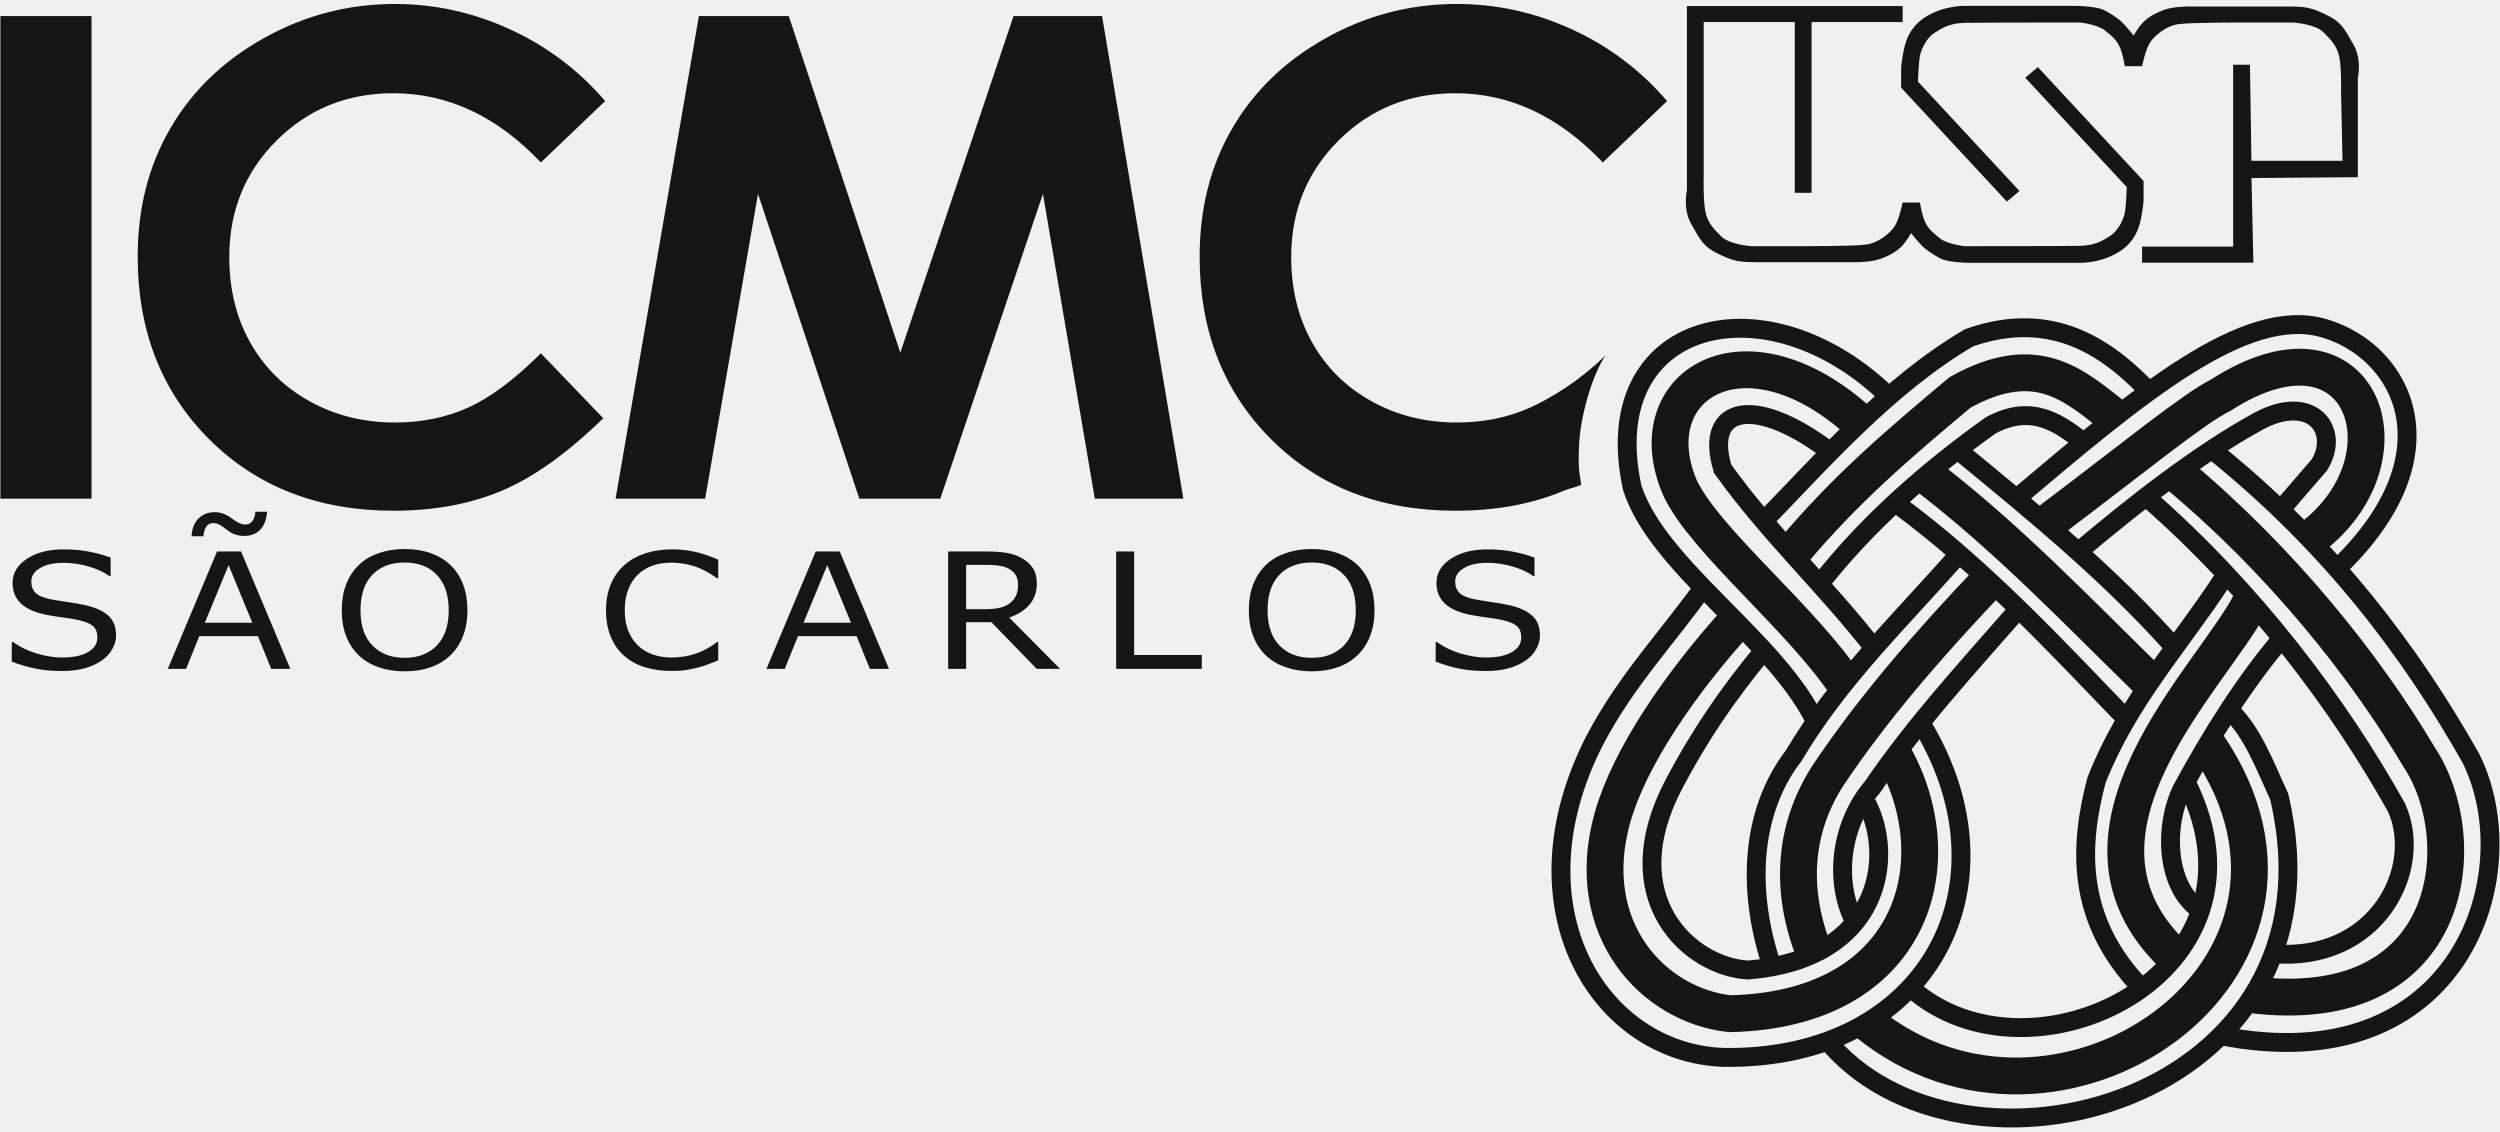
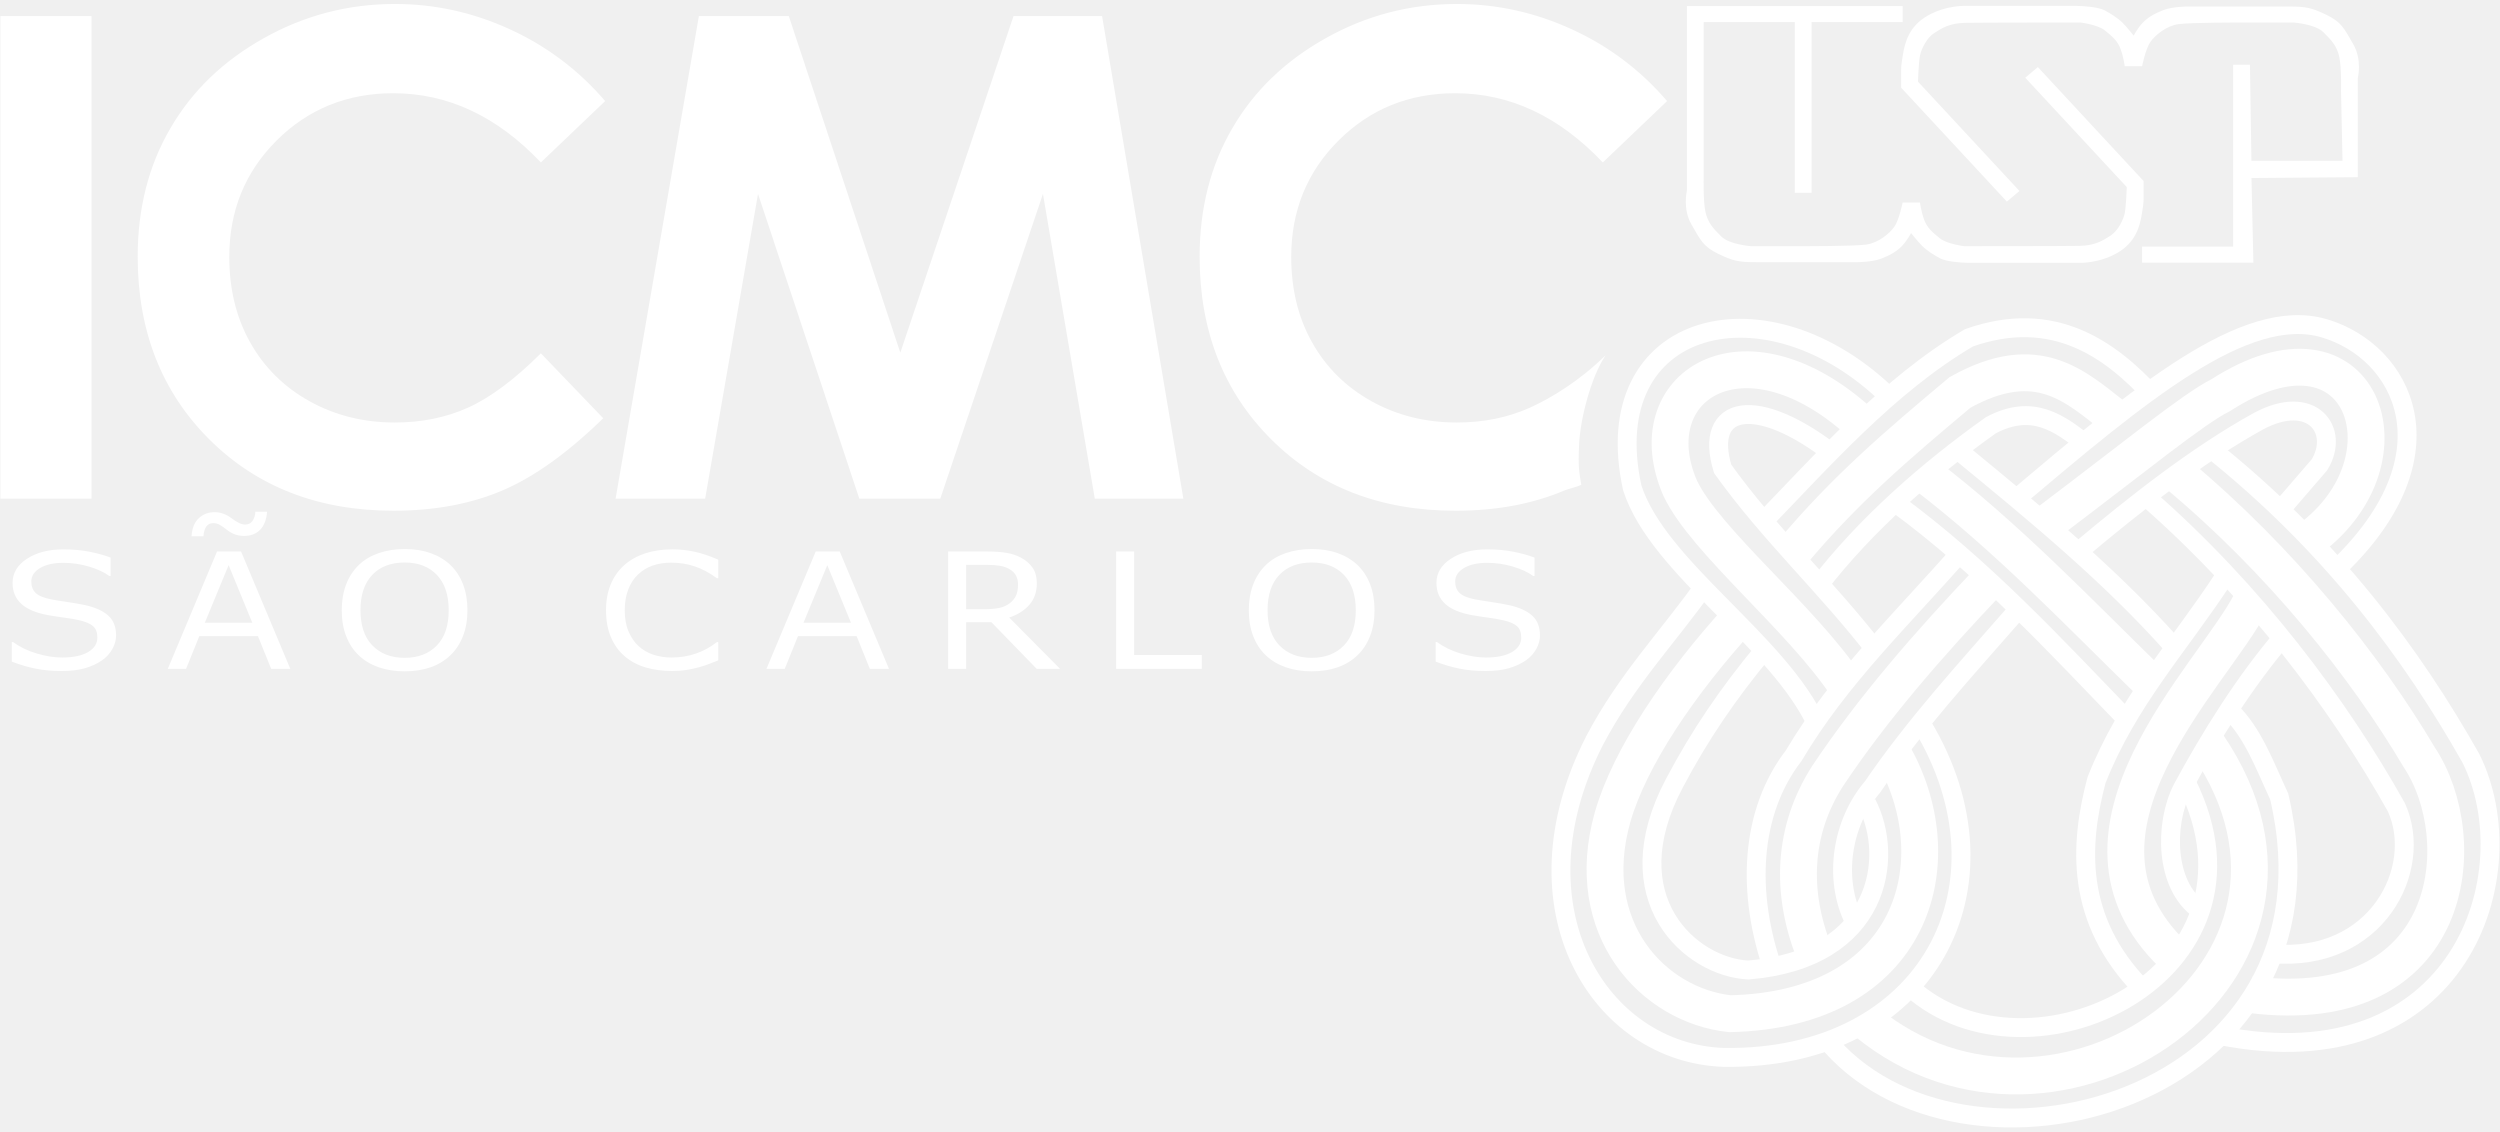
<svg xmlns="http://www.w3.org/2000/svg" width="285" height="129" id="svg2" version="1.1">
  <g id="layer1" transform="translate(0,-923.3622)">
    <g id="g4164" transform="translate(-230.6592,611.4685)">
-       <path style="fill:#151515;fill-opacity:1;fill-rule:evenodd;stroke:none" d="m 435.264,333.871 1.915,0 0,-19.462 10.383,0 0,-1.826 -24.596,0 0,21.054 c 0,0 -0.509,2.064 0.517,3.841 1.026,1.778 1.336,2.52 3.039,3.344 1.702,0.825 2.34,0.959 4.306,0.959 1.968,0 11.62,0 11.62,0 0,0 1.621,-0.005 2.661,-0.4 1.039,-0.395 1.774,-0.824 2.371,-1.442 0.596,-0.618 1.039,-1.475 1.039,-1.475 0,0 0.752,0.951 1.278,1.475 0.524,0.525 1.377,1.059 2.05,1.415 0.672,0.356 2.366,0.5 3.174,0.5 0.807,0 12.611,0 12.611,0 0,0 2.194,0.12 4.359,-1.104 2.165,-1.224 2.611,-3.114 2.825,-4.388 0.212,-1.274 0.212,-1.462 0.212,-1.864 0,-0.403 0,-1.97 0,-1.97 l -3.586,-3.862 -8.465,-9.123 -1.438,1.21 11.572,12.469 c 0,0 -0.077,2.237 -0.234,2.984 -0.158,0.746 -0.762,2.006 -1.629,2.558 -0.865,0.55 -1.714,1.123 -3.519,1.159 -1.805,0.035 -13.143,0.035 -13.143,0.035 0,0 -1.959,-0.229 -2.786,-0.899 -0.828,-0.671 -1.438,-1.175 -1.784,-2.106 -0.346,-0.931 -0.479,-1.97 -0.479,-1.97 l -1.981,0 c 0,0 -0.388,1.97 -0.94,2.759 -0.552,0.789 -1.827,1.833 -3.191,2.031 -1.364,0.199 -7.371,0.185 -7.371,0.185 l -5.759,0 c 0,0 -2.459,-0.171 -3.395,-1.094 -0.938,-0.924 -1.561,-1.591 -1.825,-2.842 -0.263,-1.252 -0.195,-3.868 -0.195,-3.868 l 0,-12.848 0,-4.896 10.383,0 0,19.462 z m -29.046,50.454 c 0,0.521 -0.141,1.038 -0.42,1.546 -0.28,0.509 -0.672,0.939 -1.175,1.295 -0.551,0.384 -1.195,0.681 -1.93,0.899 -0.736,0.215 -1.624,0.323 -2.66,0.323 -1.11,0 -2.111,-0.09 -2.999,-0.27 -0.887,-0.179 -1.79,-0.445 -2.709,-0.801 l 0,-2.228 0.145,0 c 0.781,0.565 1.68,0.998 2.701,1.304 1.022,0.304 1.984,0.458 2.882,0.458 1.27,0 2.26,-0.206 2.967,-0.62 0.706,-0.414 1.06,-0.964 1.06,-1.654 0,-0.593 -0.166,-1.03 -0.501,-1.312 -0.336,-0.282 -0.846,-0.5 -1.529,-0.656 -0.519,-0.12 -1.077,-0.219 -1.683,-0.295 -0.605,-0.08 -1.245,-0.179 -1.924,-0.297 -1.365,-0.253 -2.38,-0.681 -3.039,-1.289 -0.661,-0.611 -0.99,-1.403 -0.99,-2.377 0,-1.12 0.545,-2.04 1.637,-2.755 1.09,-0.715 2.476,-1.074 4.155,-1.074 1.083,0 2.076,0.089 2.981,0.269 0.906,0.179 1.709,0.403 2.405,0.666 l 0,2.101 -0.145,0 c -0.586,-0.432 -1.357,-0.787 -2.316,-1.074 -0.955,-0.285 -1.934,-0.426 -2.935,-0.426 -1.096,0 -1.98,0.196 -2.645,0.593 -0.669,0.395 -1.001,0.905 -1.001,1.528 0,0.559 0.166,0.994 0.499,1.314 0.329,0.316 0.912,0.561 1.75,0.726 0.443,0.086 1.069,0.188 1.885,0.307 0.814,0.12 1.504,0.242 2.072,0.367 1.146,0.264 2.009,0.664 2.589,1.198 0.58,0.53 0.87,1.276 0.87,2.236 z m -20.812,-8.026 c 0.629,0.599 1.11,1.331 1.446,2.203 0.336,0.869 0.502,1.854 0.502,2.955 0,1.105 -0.17,2.092 -0.514,2.964 -0.343,0.871 -0.82,1.599 -1.435,2.179 -0.636,0.608 -1.386,1.061 -2.254,1.367 -0.865,0.304 -1.856,0.458 -2.966,0.458 -1.086,0 -2.072,-0.156 -2.96,-0.466 -0.887,-0.312 -1.641,-0.764 -2.264,-1.359 -0.623,-0.593 -1.1,-1.32 -1.435,-2.185 -0.336,-0.863 -0.502,-1.846 -0.502,-2.958 0,-1.089 0.166,-2.067 0.499,-2.933 0.329,-0.866 0.812,-1.609 1.45,-2.225 0.608,-0.589 1.361,-1.038 2.263,-1.35 0.902,-0.31 1.885,-0.466 2.95,-0.466 1.104,0 2.098,0.156 2.978,0.472 0.88,0.312 1.626,0.761 2.243,1.344 z m -0.188,5.157 c 0,-1.736 -0.449,-3.078 -1.347,-4.022 -0.899,-0.941 -2.123,-1.414 -3.678,-1.414 -1.567,0 -2.797,0.472 -3.692,1.414 -0.895,0.945 -1.34,2.286 -1.34,4.022 0,1.758 0.456,3.103 1.367,4.031 0.91,0.932 2.132,1.399 3.665,1.399 1.534,0 2.754,-0.466 3.663,-1.399 0.91,-0.929 1.363,-2.274 1.363,-4.031 z m -17.556,6.689 -9.761,0 0,-13.384 2.051,0 0,11.8 7.71,0 0,1.584 z m -16.152,0 -2.663,0 -5.166,-5.32 -2.882,0 0,5.32 -2.051,0 0,-13.384 4.321,0 c 0.93,0 1.709,0.052 2.331,0.158 0.619,0.104 1.18,0.291 1.676,0.561 0.559,0.306 0.996,0.69 1.311,1.156 0.315,0.464 0.471,1.052 0.471,1.768 0,0.963 -0.28,1.77 -0.839,2.42 -0.559,0.651 -1.33,1.143 -2.31,1.47 l 5.8,5.851 z m -4.795,-9.616 c 0,-0.383 -0.077,-0.724 -0.234,-1.021 -0.155,-0.297 -0.414,-0.546 -0.771,-0.751 -0.296,-0.172 -0.65,-0.295 -1.056,-0.362 -0.407,-0.07 -0.889,-0.104 -1.44,-0.104 l -2.415,0 0,5.053 2.072,0 c 0.65,0 1.216,-0.049 1.701,-0.147 0.48,-0.101 0.89,-0.285 1.23,-0.555 0.311,-0.251 0.541,-0.54 0.69,-0.865 0.149,-0.329 0.223,-0.743 0.223,-1.246 z m -14.709,9.616 -2.183,0 -1.51,-3.731 -6.684,0 -1.51,3.731 -2.084,0 5.616,-13.384 2.737,0 5.616,13.384 z m -4.336,-5.259 -2.699,-6.566 -2.712,6.566 5.411,0 z m -15.13,4.289 c -0.379,0.141 -0.725,0.276 -1.029,0.403 -0.307,0.125 -0.711,0.258 -1.21,0.395 -0.42,0.114 -0.876,0.212 -1.371,0.292 -0.496,0.083 -1.036,0.122 -1.631,0.122 -1.121,0 -2.135,-0.135 -3.051,-0.409 -0.916,-0.273 -1.712,-0.699 -2.388,-1.282 -0.665,-0.568 -1.181,-1.291 -1.556,-2.169 -0.371,-0.877 -0.559,-1.899 -0.559,-3.062 0,-1.101 0.181,-2.086 0.537,-2.954 0.361,-0.871 0.877,-1.605 1.556,-2.203 0.654,-0.58 1.446,-1.025 2.376,-1.333 0.93,-0.304 1.96,-0.456 3.095,-0.456 0.828,0 1.655,0.085 2.479,0.26 0.828,0.175 1.744,0.479 2.751,0.917 l 0,2.111 -0.155,0 c -0.849,-0.618 -1.691,-1.067 -2.529,-1.347 -0.835,-0.282 -1.73,-0.422 -2.681,-0.422 -0.781,0 -1.485,0.11 -2.107,0.328 -0.626,0.217 -1.185,0.559 -1.673,1.019 -0.477,0.451 -0.849,1.019 -1.114,1.706 -0.265,0.684 -0.4,1.475 -0.4,2.374 0,0.943 0.145,1.752 0.439,2.428 0.294,0.677 0.671,1.23 1.135,1.654 0.485,0.445 1.05,0.772 1.694,0.985 0.647,0.211 1.33,0.319 2.047,0.319 0.988,0 1.914,-0.147 2.776,-0.443 0.863,-0.291 1.669,-0.733 2.422,-1.319 l 0.145,0 0,2.086 z m -30.541,-10.876 c 0.63,0.599 1.11,1.331 1.446,2.203 0.336,0.869 0.502,1.854 0.502,2.955 0,1.105 -0.17,2.092 -0.512,2.964 -0.344,0.871 -0.821,1.599 -1.436,2.179 -0.636,0.608 -1.386,1.061 -2.252,1.367 -0.866,0.304 -1.856,0.458 -2.967,0.458 -1.085,0 -2.072,-0.156 -2.96,-0.466 -0.887,-0.312 -1.641,-0.764 -2.264,-1.359 -0.623,-0.593 -1.099,-1.32 -1.435,-2.185 -0.336,-0.863 -0.502,-1.846 -0.502,-2.958 0,-1.089 0.166,-2.067 0.499,-2.933 0.329,-0.866 0.814,-1.609 1.45,-2.225 0.609,-0.589 1.361,-1.038 2.264,-1.35 0.901,-0.31 1.885,-0.466 2.949,-0.466 1.104,0 2.098,0.156 2.978,0.472 0.881,0.312 1.627,0.761 2.243,1.344 z m -0.188,5.157 c 0,-1.736 -0.449,-3.078 -1.347,-4.022 -0.897,-0.941 -2.121,-1.414 -3.678,-1.414 -1.566,0 -2.797,0.472 -3.692,1.414 -0.895,0.945 -1.34,2.286 -1.34,4.022 0,1.758 0.456,3.103 1.369,4.031 0.909,0.932 2.132,1.399 3.664,1.399 1.535,0 2.755,-0.466 3.664,-1.399 0.909,-0.929 1.361,-2.274 1.361,-4.031 z m -18.055,6.689 -2.181,0 -1.51,-3.731 -6.684,0 -1.511,3.731 -2.083,0 5.616,-13.384 2.737,0 5.615,13.384 z m -4.335,-5.259 -2.699,-6.566 -2.712,6.566 5.411,0 z m 1.686,-12.65 c -0.074,0.911 -0.343,1.599 -0.799,2.059 -0.456,0.464 -1.065,0.694 -1.833,0.694 -0.375,0 -0.718,-0.059 -1.036,-0.175 -0.318,-0.116 -0.619,-0.289 -0.901,-0.51 -0.325,-0.258 -0.601,-0.45 -0.824,-0.579 -0.226,-0.13 -0.471,-0.194 -0.743,-0.194 -0.357,0 -0.626,0.135 -0.806,0.405 -0.181,0.27 -0.284,0.632 -0.311,1.089 l -1.359,0 c 0.056,-0.905 0.329,-1.589 0.818,-2.049 0.491,-0.464 1.093,-0.694 1.804,-0.694 0.346,0 0.679,0.059 1,0.175 0.323,0.116 0.626,0.282 0.916,0.5 0.325,0.245 0.615,0.429 0.866,0.552 0.251,0.122 0.491,0.184 0.721,0.184 0.351,0 0.626,-0.138 0.825,-0.414 0.194,-0.276 0.304,-0.624 0.325,-1.044 l 1.336,0 z m -17.212,14.089 c 0,0.521 -0.141,1.038 -0.421,1.546 -0.279,0.509 -0.671,0.939 -1.174,1.295 -0.551,0.384 -1.195,0.681 -1.931,0.899 -0.735,0.215 -1.623,0.323 -2.659,0.323 -1.111,0 -2.111,-0.09 -2.999,-0.27 -0.889,-0.179 -1.79,-0.445 -2.71,-0.801 l 0,-2.228 0.145,0 c 0.782,0.565 1.68,0.998 2.703,1.304 1.021,0.304 1.984,0.458 2.882,0.458 1.269,0 2.26,-0.206 2.966,-0.62 0.708,-0.414 1.061,-0.964 1.061,-1.654 0,-0.593 -0.166,-1.03 -0.502,-1.312 -0.335,-0.282 -0.845,-0.5 -1.528,-0.656 -0.52,-0.12 -1.079,-0.219 -1.684,-0.295 -0.604,-0.08 -1.244,-0.179 -1.924,-0.297 -1.365,-0.253 -2.38,-0.681 -3.038,-1.289 -0.661,-0.611 -0.99,-1.403 -0.99,-2.377 0,-1.12 0.545,-2.04 1.637,-2.755 1.089,-0.715 2.475,-1.074 4.155,-1.074 1.083,0 2.076,0.089 2.981,0.269 0.905,0.179 1.709,0.403 2.405,0.666 l 0,2.101 -0.145,0 c -0.588,-0.432 -1.357,-0.787 -2.316,-1.074 -0.955,-0.285 -1.935,-0.426 -2.935,-0.426 -1.096,0 -1.981,0.196 -2.646,0.593 -0.667,0.395 -1,0.905 -1,1.528 0,0.559 0.166,0.994 0.499,1.314 0.329,0.316 0.912,0.561 1.75,0.726 0.443,0.086 1.069,0.188 1.885,0.307 0.814,0.12 1.502,0.242 2.072,0.367 1.146,0.264 2.009,0.664 2.589,1.198 0.58,0.53 0.87,1.276 0.87,2.236 z m 176.811,-60.909 -7.326,6.995 c -4.99,-5.259 -10.594,-7.888 -16.823,-7.888 -5.271,0 -9.701,1.799 -13.3,5.386 -3.6,3.586 -5.399,8.015 -5.399,13.274 0,3.664 0.791,6.919 2.386,9.751 1.595,2.848 3.855,5.081 6.765,6.701 2.922,1.621 6.165,2.425 9.726,2.425 3.038,0 5.82,-0.561 8.348,-1.698 2.45,-1.106 5.688,-3.086 8.61,-5.961 -1.666,2.48 -2.871,7.229 -3.01,10.05 -0.139,2.821 0.009,3.244 0.244,4.711 -0.477,0.24 -1.495,0.46 -1.964,0.659 -3.612,1.531 -7.735,2.297 -12.381,2.297 -8.539,0 -15.546,-2.706 -20.996,-8.131 -5.438,-5.424 -8.169,-12.367 -8.169,-20.843 0,-5.489 1.238,-10.365 3.726,-14.627 2.476,-4.264 6.025,-7.684 10.659,-10.275 4.62,-2.591 9.599,-3.894 14.934,-3.894 4.544,0 8.909,0.958 13.109,2.885 4.199,1.915 7.824,4.646 10.861,8.181 z m -190.002,-9.688 10.39,0 0,55.013 -10.39,0 0,-55.013 z m 68.942,9.688 -7.327,6.995 c -4.99,-5.259 -10.594,-7.888 -16.823,-7.888 -5.271,0 -9.7,1.799 -13.3,5.386 -3.6,3.586 -5.399,8.015 -5.399,13.274 0,3.664 0.791,6.919 2.386,9.751 1.596,2.848 3.855,5.081 6.765,6.701 2.922,1.621 6.165,2.425 9.726,2.425 3.038,0 5.82,-0.561 8.348,-1.698 2.515,-1.135 5.284,-3.19 8.296,-6.19 l 7.11,7.402 c -4.071,3.97 -7.914,6.714 -11.526,8.246 -3.612,1.531 -7.735,2.297 -12.381,2.297 -8.539,0 -15.546,-2.706 -20.996,-8.131 -5.438,-5.424 -8.169,-12.367 -8.169,-20.843 0,-5.489 1.239,-10.365 3.728,-14.627 2.476,-4.264 6.024,-7.684 10.658,-10.275 4.62,-2.591 9.599,-3.894 14.934,-3.894 4.544,0 8.909,0.958 13.109,2.885 4.199,1.915 7.824,4.646 10.863,8.181 z m 187.507,-4.141 -1.915,0 0,20.734 -10.383,0 0,1.826 12.689,0 -0.216,-9.646 12.124,-0.095 0,-11.312 c 0,0 0.509,-2.064 -0.517,-3.841 -1.026,-1.778 -1.336,-2.52 -3.039,-3.344 -1.702,-0.825 -2.34,-0.959 -4.306,-0.959 -1.968,0 -11.62,0 -11.62,0 0,0 -1.621,0.005 -2.661,0.4 -1.039,0.395 -1.774,0.824 -2.371,1.442 -0.596,0.619 -1.039,1.475 -1.039,1.475 0,0 -0.752,-0.95 -1.276,-1.475 -0.525,-0.525 -1.379,-1.059 -2.051,-1.415 -0.672,-0.355 -2.366,-0.499 -3.174,-0.499 -0.807,0 -12.611,0 -12.611,0 0,0 -2.194,-0.12 -4.359,1.103 -2.165,1.224 -2.611,3.114 -2.824,4.388 -0.214,1.274 -0.214,1.462 -0.214,1.864 0,0.403 0,1.97 0,1.97 l 3.586,3.864 8.466,9.121 1.436,-1.21 -11.572,-12.469 c 0,0 0.077,-2.237 0.235,-2.984 0.156,-0.746 0.761,-2.006 1.627,-2.556 0.865,-0.551 1.714,-1.124 3.519,-1.16 1.805,-0.035 13.143,-0.035 13.143,-0.035 0,0 1.959,0.229 2.786,0.899 0.828,0.671 1.438,1.175 1.784,2.106 0.346,0.932 0.479,1.971 0.479,1.971 l 1.981,0 c 0,0 0.388,-1.971 0.94,-2.76 0.552,-0.789 1.827,-1.833 3.191,-2.031 1.364,-0.199 7.371,-0.185 7.371,-0.185 l 5.759,0 c 0,0 2.459,0.171 3.395,1.095 0.938,0.922 1.561,1.59 1.825,2.842 0.263,1.251 0.195,3.866 0.195,3.866 l 0.169,7.957 -10.383,0 -0.169,-10.947 z m -176.821,-5.546 10.25,0 12.713,38.369 12.905,-38.369 10.096,0 9.266,55.013 -10.096,0 -5.91,-34.744 -11.704,34.744 -9.229,0 -11.551,-34.744 -6.025,34.744 -10.211,0 9.496,-55.013 z" id="path2995" />
-       <g transform="matrix(1.25,0,0,1.25,103.9033,-478.2324)" id="g2997" style="fill-rule:evenodd;stroke:#151515;stroke-opacity:1">
-         <path style="fill:none;stroke:#151515;stroke-width:1.723;stroke-opacity:1" d="m 285.248,677.604 c 11.218,-9.465 20.923,-17.683 28.116,-15.566 7.192,2.117 12.041,11.456 1.309,21.792" id="path2999" />
-         <path style="fill:none;stroke:#151515;stroke-width:1.723;stroke-opacity:1" d="m 291.034,682.336 c 5.041,-4.234 10.709,-8.717 16.357,-11.831 4.893,-2.615 7.459,0.872 5.547,3.985 l -3.545,4.11" id="path3001" />
-         <path style="fill:none;stroke:#151515;stroke-width:1.723;stroke-opacity:1" d="m 302.997,672.996 c 11.082,8.842 18.412,18.804 23.757,28.268 5.206,10.461 -0.919,29.638 -22.899,25.279" id="path3003" />
-         <path style="fill:none;stroke:#151515;stroke-width:1.723;stroke-opacity:1" d="m 297.205,677.479 c 9.84,8.593 17.538,18.928 22.761,28.268 2.535,5.604 -1.821,14.196 -11.397,13.325" id="path3005" />
-         <path style="fill:none;stroke:#151515;stroke-width:1.723;stroke-opacity:1" d="m 304.774,696.906 c 2.089,1.992 3.167,4.981 4.496,7.845 6.576,28.019 -29.17,37.234 -41.407,22.042" id="path3007" />
-         <path style="fill:none;stroke:#151515;stroke-width:1.723;stroke-opacity:1" d="m 304.198,684.826 c -4.073,6.227 -8.751,11.208 -11.593,18.431 -1.58,5.977 -1.924,12.701 4.089,18.928" id="path3009" />
-         <path style="fill:none;stroke:#151515;stroke-width:1.723;stroke-opacity:1" d="m 309.728,690.057 c -3.545,4.109 -6.731,9.215 -9.289,13.947 -1.665,3.238 -1.62,8.841 1.586,11.083" id="path3011" />
-         <path style="fill:none;stroke:#151515;stroke-width:1.724;stroke-opacity:1" d="m 300.82,703.506 c 8.718,17.434 -14.351,28.392 -25.171,18.679" id="path3013" />
-         <path style="fill:none;stroke:#151515;stroke-width:1.723;stroke-opacity:1" d="m 276.736,698.275 c 8.759,14.57 0.562,30.51 -18.113,30.261 -11.327,-0.374 -19.608,-13.574 -11.794,-28.891 2.944,-5.604 6.735,-9.464 10.166,-14.321" id="path3015" />
-         <path style="fill:none;stroke:#151515;stroke-width:1.723;stroke-opacity:1" d="m 285.352,687.815 c -4.683,5.355 -9.364,10.46 -13.179,16.064 -2.786,3.238 -3.605,8.344 -1.668,12.204" id="path3017" />
-         <path style="fill:none;stroke:#151515;stroke-width:1.721;stroke-opacity:1" d="m 274.284,677.977 c 8.012,5.853 14.756,13.2 21.138,19.8" id="path3019" />
-         <path style="fill:none;stroke:#151515;stroke-width:1.723;stroke-opacity:1" d="m 280.324,682.336 c -5.443,6.226 -11.123,11.581 -15.333,18.679 -3.933,5.106 -4.411,12.453 -1.776,19.8" id="path3021" />
-         <path style="fill:none;stroke:#151515;stroke-width:1.723;stroke-opacity:1" d="m 271.654,705.374 c 2.546,4.856 1.292,14.196 -10.801,15.192 -5.227,-0.249 -12.361,-6.475 -6.731,-17.06 2.303,-4.359 4.847,-8.095 8.141,-12.08" id="path3023" />
-         <path style="fill:none;stroke:#151515;stroke-width:1.723;stroke-opacity:1" d="m 267.147,698.275 c -3.502,-7.72 -14.491,-14.32 -16.877,-21.668 -3.392,-15.441 12.353,-19.302 23.528,-8.219" id="path3025" />
-         <path style="fill:none;stroke:#151515;stroke-width:1.723;stroke-opacity:1" d="m 272.474,691.426 c -4.524,-5.853 -9.687,-10.585 -13.961,-16.562 -1.784,-5.853 3.086,-6.849 10.229,-1.245" id="path3027" />
-         <path style="fill:none;stroke:#151515;stroke-width:1.723;stroke-opacity:1" d="m 267.203,685.573 c 4.313,-5.603 9.988,-10.584 15.775,-14.694 3.764,-1.992 6.23,-0.249 8.815,1.868" id="path3029" />
-         <path style="fill:none;stroke:#151515;stroke-width:1.723;stroke-opacity:1" d="m 261.801,680.094 c 5.814,-5.977 11.764,-12.826 19.173,-17.185 7.76,-2.739 12.935,1.121 16.737,5.23" id="path3031" />
-         <path style="fill:none;stroke:#151515;stroke-width:3.361;stroke-opacity:1" d="m 288.207,679.721 c 7.93,-5.978 13.222,-10.336 15.73,-11.582 12.945,-8.343 17.849,5.853 8.158,13.076" id="path3033" />
-         <path style="fill:none;stroke:#151515;stroke-width:1.721;stroke-opacity:1" d="m 280.08,673.245 c 7.139,5.853 13.786,11.332 19.547,17.808" id="path3035" />
-         <path style="fill:none;stroke:#151515;stroke-width:3.361;stroke-opacity:1" d="m 299.852,675.238 c 9.6,7.969 17.307,17.683 22.171,25.902 5,7.471 3.395,24.034 -15.375,21.668" id="path3037" />
-         <path style="fill:none;stroke:#151515;stroke-width:3.361;stroke-opacity:1" d="m 306.657,687.068 c -3.458,6.724 -18.727,20.921 -7.056,32.128" id="path3039" />
-         <path style="fill:none;stroke:#151515;stroke-width:3.361;stroke-opacity:1" d="m 302.737,700.019 c 14.029,20.547 -13.885,39.476 -31.117,25.279" id="path3041" />
-         <path style="fill:none;stroke:#151515;stroke-width:3.361;stroke-opacity:1" d="m 276.937,675.362 c 7.514,5.728 13.894,12.453 20.404,18.804" id="path3043" />
-         <path style="fill:none;stroke:#151515;stroke-width:3.361;stroke-opacity:1" d="m 282.902,684.951 c -5.688,5.977 -10.753,11.83 -14.824,17.932 -3.184,4.981 -3.388,10.585 -1.225,16.064" id="path3045" />
-         <path style="fill:none;stroke:#151515;stroke-width:3.361;stroke-opacity:1" d="m 274.204,701.14 c 5.342,9.713 1.666,23.037 -15.027,23.411 -6.963,-0.747 -13.588,-7.721 -10.703,-17.932 1.572,-5.479 6.15,-12.204 11.59,-18.181" id="path3047" />
-         <path style="fill:none;stroke:#151515;stroke-width:3.361;stroke-opacity:1" d="m 269.813,694.664 c -4.145,-6.226 -12.888,-13.2 -15.185,-18.057 -3.978,-9.215 5.701,-15.566 16.276,-6.102" id="path3049" />
-         <path style="fill:none;stroke:#151515;stroke-width:3.361;stroke-opacity:1" d="m 264.881,682.46 c 4.813,-5.728 9.478,-9.713 15.275,-14.57 7.155,-3.985 10.592,-0.498 14.41,2.491" id="path3051" />
-         <path style="fill:none;stroke:#151515;stroke-width:0.85;stroke-opacity:1" d="m 272.474,691.426 c -4.524,-5.853 -9.687,-10.584 -13.961,-16.562 -1.785,-5.853 3.086,-6.849 10.229,-1.245 -7.143,-5.604 -12.014,-4.608 -10.229,1.245 4.274,5.978 9.437,10.709 13.961,16.562 z" id="path3053" />
-         <path style="fill:none;stroke:#151515;stroke-width:0.85;stroke-opacity:1" d="m 282.902,684.951 c -5.688,5.977 -10.753,11.83 -14.824,17.932 -3.184,4.981 -3.389,10.585 -1.225,16.064 -2.164,-5.479 -1.959,-11.083 1.225,-16.064 4.071,-6.102 9.136,-11.955 14.824,-17.932 z" id="path3055" />
+       <path style="fill:#ffffff;fill-opacity:1;fill-rule:evenodd;stroke:none" d="m 435.264,333.871 1.915,0 0,-19.462 10.383,0 0,-1.826 -24.596,0 0,21.054 c 0,0 -0.509,2.064 0.517,3.841 1.026,1.778 1.336,2.52 3.039,3.344 1.702,0.825 2.34,0.959 4.306,0.959 1.968,0 11.62,0 11.62,0 0,0 1.621,-0.005 2.661,-0.4 1.039,-0.395 1.774,-0.824 2.371,-1.442 0.596,-0.618 1.039,-1.475 1.039,-1.475 0,0 0.752,0.951 1.278,1.475 0.524,0.525 1.377,1.059 2.05,1.415 0.672,0.356 2.366,0.5 3.174,0.5 0.807,0 12.611,0 12.611,0 0,0 2.194,0.12 4.359,-1.104 2.165,-1.224 2.611,-3.114 2.825,-4.388 0.212,-1.274 0.212,-1.462 0.212,-1.864 0,-0.403 0,-1.97 0,-1.97 l -3.586,-3.862 -8.465,-9.123 -1.438,1.21 11.572,12.469 c 0,0 -0.077,2.237 -0.234,2.984 -0.158,0.746 -0.762,2.006 -1.629,2.558 -0.865,0.55 -1.714,1.123 -3.519,1.159 -1.805,0.035 -13.143,0.035 -13.143,0.035 0,0 -1.959,-0.229 -2.786,-0.899 -0.828,-0.671 -1.438,-1.175 -1.784,-2.106 -0.346,-0.931 -0.479,-1.97 -0.479,-1.97 l -1.981,0 c 0,0 -0.388,1.97 -0.94,2.759 -0.552,0.789 -1.827,1.833 -3.191,2.031 -1.364,0.199 -7.371,0.185 -7.371,0.185 l -5.759,0 c 0,0 -2.459,-0.171 -3.395,-1.094 -0.938,-0.924 -1.561,-1.591 -1.825,-2.842 -0.263,-1.252 -0.195,-3.868 -0.195,-3.868 l 0,-12.848 0,-4.896 10.383,0 0,19.462 z m -29.046,50.454 c 0,0.521 -0.141,1.038 -0.42,1.546 -0.28,0.509 -0.672,0.939 -1.175,1.295 -0.551,0.384 -1.195,0.681 -1.93,0.899 -0.736,0.215 -1.624,0.323 -2.66,0.323 -1.11,0 -2.111,-0.09 -2.999,-0.27 -0.887,-0.179 -1.79,-0.445 -2.709,-0.801 l 0,-2.228 0.145,0 c 0.781,0.565 1.68,0.998 2.701,1.304 1.022,0.304 1.984,0.458 2.882,0.458 1.27,0 2.26,-0.206 2.967,-0.62 0.706,-0.414 1.06,-0.964 1.06,-1.654 0,-0.593 -0.166,-1.03 -0.501,-1.312 -0.336,-0.282 -0.846,-0.5 -1.529,-0.656 -0.519,-0.12 -1.077,-0.219 -1.683,-0.295 -0.605,-0.08 -1.245,-0.179 -1.924,-0.297 -1.365,-0.253 -2.38,-0.681 -3.039,-1.289 -0.661,-0.611 -0.99,-1.403 -0.99,-2.377 0,-1.12 0.545,-2.04 1.637,-2.755 1.09,-0.715 2.476,-1.074 4.155,-1.074 1.083,0 2.076,0.089 2.981,0.269 0.906,0.179 1.709,0.403 2.405,0.666 l 0,2.101 -0.145,0 c -0.586,-0.432 -1.357,-0.787 -2.316,-1.074 -0.955,-0.285 -1.934,-0.426 -2.935,-0.426 -1.096,0 -1.98,0.196 -2.645,0.593 -0.669,0.395 -1.001,0.905 -1.001,1.528 0,0.559 0.166,0.994 0.499,1.314 0.329,0.316 0.912,0.561 1.75,0.726 0.443,0.086 1.069,0.188 1.885,0.307 0.814,0.12 1.504,0.242 2.072,0.367 1.146,0.264 2.009,0.664 2.589,1.198 0.58,0.53 0.87,1.276 0.87,2.236 z m -20.812,-8.026 c 0.629,0.599 1.11,1.331 1.446,2.203 0.336,0.869 0.502,1.854 0.502,2.955 0,1.105 -0.17,2.092 -0.514,2.964 -0.343,0.871 -0.82,1.599 -1.435,2.179 -0.636,0.608 -1.386,1.061 -2.254,1.367 -0.865,0.304 -1.856,0.458 -2.966,0.458 -1.086,0 -2.072,-0.156 -2.96,-0.466 -0.887,-0.312 -1.641,-0.764 -2.264,-1.359 -0.623,-0.593 -1.1,-1.32 -1.435,-2.185 -0.336,-0.863 -0.502,-1.846 -0.502,-2.958 0,-1.089 0.166,-2.067 0.499,-2.933 0.329,-0.866 0.812,-1.609 1.45,-2.225 0.608,-0.589 1.361,-1.038 2.263,-1.35 0.902,-0.31 1.885,-0.466 2.95,-0.466 1.104,0 2.098,0.156 2.978,0.472 0.88,0.312 1.626,0.761 2.243,1.344 z m -0.188,5.157 c 0,-1.736 -0.449,-3.078 -1.347,-4.022 -0.899,-0.941 -2.123,-1.414 -3.678,-1.414 -1.567,0 -2.797,0.472 -3.692,1.414 -0.895,0.945 -1.34,2.286 -1.34,4.022 0,1.758 0.456,3.103 1.367,4.031 0.91,0.932 2.132,1.399 3.665,1.399 1.534,0 2.754,-0.466 3.663,-1.399 0.91,-0.929 1.363,-2.274 1.363,-4.031 z m -17.556,6.689 -9.761,0 0,-13.384 2.051,0 0,11.8 7.71,0 0,1.584 z m -16.152,0 -2.663,0 -5.166,-5.32 -2.882,0 0,5.32 -2.051,0 0,-13.384 4.321,0 c 0.93,0 1.709,0.052 2.331,0.158 0.619,0.104 1.18,0.291 1.676,0.561 0.559,0.306 0.996,0.69 1.311,1.156 0.315,0.464 0.471,1.052 0.471,1.768 0,0.963 -0.28,1.77 -0.839,2.42 -0.559,0.651 -1.33,1.143 -2.31,1.47 l 5.8,5.851 z m -4.795,-9.616 c 0,-0.383 -0.077,-0.724 -0.234,-1.021 -0.155,-0.297 -0.414,-0.546 -0.771,-0.751 -0.296,-0.172 -0.65,-0.295 -1.056,-0.362 -0.407,-0.07 -0.889,-0.104 -1.44,-0.104 l -2.415,0 0,5.053 2.072,0 c 0.65,0 1.216,-0.049 1.701,-0.147 0.48,-0.101 0.89,-0.285 1.23,-0.555 0.311,-0.251 0.541,-0.54 0.69,-0.865 0.149,-0.329 0.223,-0.743 0.223,-1.246 z m -14.709,9.616 -2.183,0 -1.51,-3.731 -6.684,0 -1.51,3.731 -2.084,0 5.616,-13.384 2.737,0 5.616,13.384 z m -4.336,-5.259 -2.699,-6.566 -2.712,6.566 5.411,0 z m -15.13,4.289 c -0.379,0.141 -0.725,0.276 -1.029,0.403 -0.307,0.125 -0.711,0.258 -1.21,0.395 -0.42,0.114 -0.876,0.212 -1.371,0.292 -0.496,0.083 -1.036,0.122 -1.631,0.122 -1.121,0 -2.135,-0.135 -3.051,-0.409 -0.916,-0.273 -1.712,-0.699 -2.388,-1.282 -0.665,-0.568 -1.181,-1.291 -1.556,-2.169 -0.371,-0.877 -0.559,-1.899 -0.559,-3.062 0,-1.101 0.181,-2.086 0.537,-2.954 0.361,-0.871 0.877,-1.605 1.556,-2.203 0.654,-0.58 1.446,-1.025 2.376,-1.333 0.93,-0.304 1.96,-0.456 3.095,-0.456 0.828,0 1.655,0.085 2.479,0.26 0.828,0.175 1.744,0.479 2.751,0.917 l 0,2.111 -0.155,0 c -0.849,-0.618 -1.691,-1.067 -2.529,-1.347 -0.835,-0.282 -1.73,-0.422 -2.681,-0.422 -0.781,0 -1.485,0.11 -2.107,0.328 -0.626,0.217 -1.185,0.559 -1.673,1.019 -0.477,0.451 -0.849,1.019 -1.114,1.706 -0.265,0.684 -0.4,1.475 -0.4,2.374 0,0.943 0.145,1.752 0.439,2.428 0.294,0.677 0.671,1.23 1.135,1.654 0.485,0.445 1.05,0.772 1.694,0.985 0.647,0.211 1.33,0.319 2.047,0.319 0.988,0 1.914,-0.147 2.776,-0.443 0.863,-0.291 1.669,-0.733 2.422,-1.319 l 0.145,0 0,2.086 z m -30.541,-10.876 c 0.63,0.599 1.11,1.331 1.446,2.203 0.336,0.869 0.502,1.854 0.502,2.955 0,1.105 -0.17,2.092 -0.512,2.964 -0.344,0.871 -0.821,1.599 -1.436,2.179 -0.636,0.608 -1.386,1.061 -2.252,1.367 -0.866,0.304 -1.856,0.458 -2.967,0.458 -1.085,0 -2.072,-0.156 -2.96,-0.466 -0.887,-0.312 -1.641,-0.764 -2.264,-1.359 -0.623,-0.593 -1.099,-1.32 -1.435,-2.185 -0.336,-0.863 -0.502,-1.846 -0.502,-2.958 0,-1.089 0.166,-2.067 0.499,-2.933 0.329,-0.866 0.814,-1.609 1.45,-2.225 0.609,-0.589 1.361,-1.038 2.264,-1.35 0.901,-0.31 1.885,-0.466 2.949,-0.466 1.104,0 2.098,0.156 2.978,0.472 0.881,0.312 1.627,0.761 2.243,1.344 z m -0.188,5.157 c 0,-1.736 -0.449,-3.078 -1.347,-4.022 -0.897,-0.941 -2.121,-1.414 -3.678,-1.414 -1.566,0 -2.797,0.472 -3.692,1.414 -0.895,0.945 -1.34,2.286 -1.34,4.022 0,1.758 0.456,3.103 1.369,4.031 0.909,0.932 2.132,1.399 3.664,1.399 1.535,0 2.755,-0.466 3.664,-1.399 0.909,-0.929 1.361,-2.274 1.361,-4.031 z m -18.055,6.689 -2.181,0 -1.51,-3.731 -6.684,0 -1.511,3.731 -2.083,0 5.616,-13.384 2.737,0 5.615,13.384 z m -4.335,-5.259 -2.699,-6.566 -2.712,6.566 5.411,0 z m 1.686,-12.65 c -0.074,0.911 -0.343,1.599 -0.799,2.059 -0.456,0.464 -1.065,0.694 -1.833,0.694 -0.375,0 -0.718,-0.059 -1.036,-0.175 -0.318,-0.116 -0.619,-0.289 -0.901,-0.51 -0.325,-0.258 -0.601,-0.45 -0.824,-0.579 -0.226,-0.13 -0.471,-0.194 -0.743,-0.194 -0.357,0 -0.626,0.135 -0.806,0.405 -0.181,0.27 -0.284,0.632 -0.311,1.089 l -1.359,0 c 0.056,-0.905 0.329,-1.589 0.818,-2.049 0.491,-0.464 1.093,-0.694 1.804,-0.694 0.346,0 0.679,0.059 1,0.175 0.323,0.116 0.626,0.282 0.916,0.5 0.325,0.245 0.615,0.429 0.866,0.552 0.251,0.122 0.491,0.184 0.721,0.184 0.351,0 0.626,-0.138 0.825,-0.414 0.194,-0.276 0.304,-0.624 0.325,-1.044 l 1.336,0 z m -17.212,14.089 c 0,0.521 -0.141,1.038 -0.421,1.546 -0.279,0.509 -0.671,0.939 -1.174,1.295 -0.551,0.384 -1.195,0.681 -1.931,0.899 -0.735,0.215 -1.623,0.323 -2.659,0.323 -1.111,0 -2.111,-0.09 -2.999,-0.27 -0.889,-0.179 -1.79,-0.445 -2.71,-0.801 l 0,-2.228 0.145,0 c 0.782,0.565 1.68,0.998 2.703,1.304 1.021,0.304 1.984,0.458 2.882,0.458 1.269,0 2.26,-0.206 2.966,-0.62 0.708,-0.414 1.061,-0.964 1.061,-1.654 0,-0.593 -0.166,-1.03 -0.502,-1.312 -0.335,-0.282 -0.845,-0.5 -1.528,-0.656 -0.52,-0.12 -1.079,-0.219 -1.684,-0.295 -0.604,-0.08 -1.244,-0.179 -1.924,-0.297 -1.365,-0.253 -2.38,-0.681 -3.038,-1.289 -0.661,-0.611 -0.99,-1.403 -0.99,-2.377 0,-1.12 0.545,-2.04 1.637,-2.755 1.089,-0.715 2.475,-1.074 4.155,-1.074 1.083,0 2.076,0.089 2.981,0.269 0.905,0.179 1.709,0.403 2.405,0.666 l 0,2.101 -0.145,0 c -0.588,-0.432 -1.357,-0.787 -2.316,-1.074 -0.955,-0.285 -1.935,-0.426 -2.935,-0.426 -1.096,0 -1.981,0.196 -2.646,0.593 -0.667,0.395 -1,0.905 -1,1.528 0,0.559 0.166,0.994 0.499,1.314 0.329,0.316 0.912,0.561 1.75,0.726 0.443,0.086 1.069,0.188 1.885,0.307 0.814,0.12 1.502,0.242 2.072,0.367 1.146,0.264 2.009,0.664 2.589,1.198 0.58,0.53 0.87,1.276 0.87,2.236 z m 176.811,-60.909 -7.326,6.995 c -4.99,-5.259 -10.594,-7.888 -16.823,-7.888 -5.271,0 -9.701,1.799 -13.3,5.386 -3.6,3.586 -5.399,8.015 -5.399,13.274 0,3.664 0.791,6.919 2.386,9.751 1.595,2.848 3.855,5.081 6.765,6.701 2.922,1.621 6.165,2.425 9.726,2.425 3.038,0 5.82,-0.561 8.348,-1.698 2.45,-1.106 5.688,-3.086 8.61,-5.961 -1.666,2.48 -2.871,7.229 -3.01,10.05 -0.139,2.821 0.009,3.244 0.244,4.711 -0.477,0.24 -1.495,0.46 -1.964,0.659 -3.612,1.531 -7.735,2.297 -12.381,2.297 -8.539,0 -15.546,-2.706 -20.996,-8.131 -5.438,-5.424 -8.169,-12.367 -8.169,-20.843 0,-5.489 1.238,-10.365 3.726,-14.627 2.476,-4.264 6.025,-7.684 10.659,-10.275 4.62,-2.591 9.599,-3.894 14.934,-3.894 4.544,0 8.909,0.958 13.109,2.885 4.199,1.915 7.824,4.646 10.861,8.181 z m -190.002,-9.688 10.39,0 0,55.013 -10.39,0 0,-55.013 z m 68.942,9.688 -7.327,6.995 c -4.99,-5.259 -10.594,-7.888 -16.823,-7.888 -5.271,0 -9.7,1.799 -13.3,5.386 -3.6,3.586 -5.399,8.015 -5.399,13.274 0,3.664 0.791,6.919 2.386,9.751 1.596,2.848 3.855,5.081 6.765,6.701 2.922,1.621 6.165,2.425 9.726,2.425 3.038,0 5.82,-0.561 8.348,-1.698 2.515,-1.135 5.284,-3.19 8.296,-6.19 l 7.11,7.402 c -4.071,3.97 -7.914,6.714 -11.526,8.246 -3.612,1.531 -7.735,2.297 -12.381,2.297 -8.539,0 -15.546,-2.706 -20.996,-8.131 -5.438,-5.424 -8.169,-12.367 -8.169,-20.843 0,-5.489 1.239,-10.365 3.728,-14.627 2.476,-4.264 6.024,-7.684 10.658,-10.275 4.62,-2.591 9.599,-3.894 14.934,-3.894 4.544,0 8.909,0.958 13.109,2.885 4.199,1.915 7.824,4.646 10.863,8.181 z m 187.507,-4.141 -1.915,0 0,20.734 -10.383,0 0,1.826 12.689,0 -0.216,-9.646 12.124,-0.095 0,-11.312 c 0,0 0.509,-2.064 -0.517,-3.841 -1.026,-1.778 -1.336,-2.52 -3.039,-3.344 -1.702,-0.825 -2.34,-0.959 -4.306,-0.959 -1.968,0 -11.62,0 -11.62,0 0,0 -1.621,0.005 -2.661,0.4 -1.039,0.395 -1.774,0.824 -2.371,1.442 -0.596,0.619 -1.039,1.475 -1.039,1.475 0,0 -0.752,-0.95 -1.276,-1.475 -0.525,-0.525 -1.379,-1.059 -2.051,-1.415 -0.672,-0.355 -2.366,-0.499 -3.174,-0.499 -0.807,0 -12.611,0 -12.611,0 0,0 -2.194,-0.12 -4.359,1.103 -2.165,1.224 -2.611,3.114 -2.824,4.388 -0.214,1.274 -0.214,1.462 -0.214,1.864 0,0.403 0,1.97 0,1.97 l 3.586,3.864 8.466,9.121 1.436,-1.21 -11.572,-12.469 c 0,0 0.077,-2.237 0.235,-2.984 0.156,-0.746 0.761,-2.006 1.627,-2.556 0.865,-0.551 1.714,-1.124 3.519,-1.16 1.805,-0.035 13.143,-0.035 13.143,-0.035 0,0 1.959,0.229 2.786,0.899 0.828,0.671 1.438,1.175 1.784,2.106 0.346,0.932 0.479,1.971 0.479,1.971 l 1.981,0 c 0,0 0.388,-1.971 0.94,-2.76 0.552,-0.789 1.827,-1.833 3.191,-2.031 1.364,-0.199 7.371,-0.185 7.371,-0.185 l 5.759,0 c 0,0 2.459,0.171 3.395,1.095 0.938,0.922 1.561,1.59 1.825,2.842 0.263,1.251 0.195,3.866 0.195,3.866 l 0.169,7.957 -10.383,0 -0.169,-10.947 z m -176.821,-5.546 10.25,0 12.713,38.369 12.905,-38.369 10.096,0 9.266,55.013 -10.096,0 -5.91,-34.744 -11.704,34.744 -9.229,0 -11.551,-34.744 -6.025,34.744 -10.211,0 9.496,-55.013 z" id="path2995" />
+       <g transform="matrix(1.25,0,0,1.25,103.9033,-478.2324)" id="g2997" style="fill-rule:evenodd;stroke:#ffffff;stroke-opacity:1">
+         <path style="fill:none;stroke:#ffffff;stroke-width:1.723;stroke-opacity:1" d="m 285.248,677.604 c 11.218,-9.465 20.923,-17.683 28.116,-15.566 7.192,2.117 12.041,11.456 1.309,21.792" id="path2999" />
+         <path style="fill:none;stroke:#ffffff;stroke-width:1.723;stroke-opacity:1" d="m 291.034,682.336 c 5.041,-4.234 10.709,-8.717 16.357,-11.831 4.893,-2.615 7.459,0.872 5.547,3.985 l -3.545,4.11" id="path3001" />
+         <path style="fill:none;stroke:#ffffff;stroke-width:1.723;stroke-opacity:1" d="m 302.997,672.996 c 11.082,8.842 18.412,18.804 23.757,28.268 5.206,10.461 -0.919,29.638 -22.899,25.279" id="path3003" />
+         <path style="fill:none;stroke:#ffffff;stroke-width:1.723;stroke-opacity:1" d="m 297.205,677.479 c 9.84,8.593 17.538,18.928 22.761,28.268 2.535,5.604 -1.821,14.196 -11.397,13.325" id="path3005" />
+         <path style="fill:none;stroke:#ffffff;stroke-width:1.723;stroke-opacity:1" d="m 304.774,696.906 c 2.089,1.992 3.167,4.981 4.496,7.845 6.576,28.019 -29.17,37.234 -41.407,22.042" id="path3007" />
+         <path style="fill:none;stroke:#ffffff;stroke-width:1.723;stroke-opacity:1" d="m 304.198,684.826 c -4.073,6.227 -8.751,11.208 -11.593,18.431 -1.58,5.977 -1.924,12.701 4.089,18.928" id="path3009" />
+         <path style="fill:none;stroke:#ffffff;stroke-width:1.723;stroke-opacity:1" d="m 309.728,690.057 c -3.545,4.109 -6.731,9.215 -9.289,13.947 -1.665,3.238 -1.62,8.841 1.586,11.083" id="path3011" />
+         <path style="fill:none;stroke:#ffffff;stroke-width:1.724;stroke-opacity:1" d="m 300.82,703.506 c 8.718,17.434 -14.351,28.392 -25.171,18.679" id="path3013" />
+         <path style="fill:none;stroke:#ffffff;stroke-width:1.723;stroke-opacity:1" d="m 276.736,698.275 c 8.759,14.57 0.562,30.51 -18.113,30.261 -11.327,-0.374 -19.608,-13.574 -11.794,-28.891 2.944,-5.604 6.735,-9.464 10.166,-14.321" id="path3015" />
+         <path style="fill:none;stroke:#ffffff;stroke-width:1.723;stroke-opacity:1" d="m 285.352,687.815 c -4.683,5.355 -9.364,10.46 -13.179,16.064 -2.786,3.238 -3.605,8.344 -1.668,12.204" id="path3017" />
+         <path style="fill:none;stroke:#ffffff;stroke-width:1.721;stroke-opacity:1" d="m 274.284,677.977 c 8.012,5.853 14.756,13.2 21.138,19.8" id="path3019" />
+         <path style="fill:none;stroke:#ffffff;stroke-width:1.723;stroke-opacity:1" d="m 280.324,682.336 c -5.443,6.226 -11.123,11.581 -15.333,18.679 -3.933,5.106 -4.411,12.453 -1.776,19.8" id="path3021" />
+         <path style="fill:none;stroke:#ffffff;stroke-width:1.723;stroke-opacity:1" d="m 271.654,705.374 c 2.546,4.856 1.292,14.196 -10.801,15.192 -5.227,-0.249 -12.361,-6.475 -6.731,-17.06 2.303,-4.359 4.847,-8.095 8.141,-12.08" id="path3023" />
+         <path style="fill:none;stroke:#ffffff;stroke-width:1.723;stroke-opacity:1" d="m 267.147,698.275 c -3.502,-7.72 -14.491,-14.32 -16.877,-21.668 -3.392,-15.441 12.353,-19.302 23.528,-8.219" id="path3025" />
+         <path style="fill:none;stroke:#ffffff;stroke-width:1.723;stroke-opacity:1" d="m 272.474,691.426 c -4.524,-5.853 -9.687,-10.585 -13.961,-16.562 -1.784,-5.853 3.086,-6.849 10.229,-1.245" id="path3027" />
+         <path style="fill:none;stroke:#ffffff;stroke-width:1.723;stroke-opacity:1" d="m 267.203,685.573 c 4.313,-5.603 9.988,-10.584 15.775,-14.694 3.764,-1.992 6.23,-0.249 8.815,1.868" id="path3029" />
+         <path style="fill:none;stroke:#ffffff;stroke-width:1.723;stroke-opacity:1" d="m 261.801,680.094 c 5.814,-5.977 11.764,-12.826 19.173,-17.185 7.76,-2.739 12.935,1.121 16.737,5.23" id="path3031" />
+         <path style="fill:none;stroke:#ffffff;stroke-width:3.361;stroke-opacity:1" d="m 288.207,679.721 c 7.93,-5.978 13.222,-10.336 15.73,-11.582 12.945,-8.343 17.849,5.853 8.158,13.076" id="path3033" />
+         <path style="fill:none;stroke:#ffffff;stroke-width:1.721;stroke-opacity:1" d="m 280.08,673.245 c 7.139,5.853 13.786,11.332 19.547,17.808" id="path3035" />
+         <path style="fill:none;stroke:#ffffff;stroke-width:3.361;stroke-opacity:1" d="m 299.852,675.238 c 9.6,7.969 17.307,17.683 22.171,25.902 5,7.471 3.395,24.034 -15.375,21.668" id="path3037" />
+         <path style="fill:none;stroke:#ffffff;stroke-width:3.361;stroke-opacity:1" d="m 306.657,687.068 c -3.458,6.724 -18.727,20.921 -7.056,32.128" id="path3039" />
+         <path style="fill:none;stroke:#ffffff;stroke-width:3.361;stroke-opacity:1" d="m 302.737,700.019 c 14.029,20.547 -13.885,39.476 -31.117,25.279" id="path3041" />
+         <path style="fill:none;stroke:#ffffff;stroke-width:3.361;stroke-opacity:1" d="m 276.937,675.362 c 7.514,5.728 13.894,12.453 20.404,18.804" id="path3043" />
+         <path style="fill:none;stroke:#ffffff;stroke-width:3.361;stroke-opacity:1" d="m 282.902,684.951 c -5.688,5.977 -10.753,11.83 -14.824,17.932 -3.184,4.981 -3.388,10.585 -1.225,16.064" id="path3045" />
+         <path style="fill:none;stroke:#ffffff;stroke-width:3.361;stroke-opacity:1" d="m 274.204,701.14 c 5.342,9.713 1.666,23.037 -15.027,23.411 -6.963,-0.747 -13.588,-7.721 -10.703,-17.932 1.572,-5.479 6.15,-12.204 11.59,-18.181" id="path3047" />
+         <path style="fill:none;stroke:#ffffff;stroke-width:3.361;stroke-opacity:1" d="m 269.813,694.664 c -4.145,-6.226 -12.888,-13.2 -15.185,-18.057 -3.978,-9.215 5.701,-15.566 16.276,-6.102" id="path3049" />
+         <path style="fill:none;stroke:#ffffff;stroke-width:3.361;stroke-opacity:1" d="m 264.881,682.46 c 4.813,-5.728 9.478,-9.713 15.275,-14.57 7.155,-3.985 10.592,-0.498 14.41,2.491" id="path3051" />
+         <path style="fill:none;stroke:#ffffff;stroke-width:0.85;stroke-opacity:1" d="m 272.474,691.426 c -4.524,-5.853 -9.687,-10.584 -13.961,-16.562 -1.785,-5.853 3.086,-6.849 10.229,-1.245 -7.143,-5.604 -12.014,-4.608 -10.229,1.245 4.274,5.978 9.437,10.709 13.961,16.562 z" id="path3053" />
+         <path style="fill:none;stroke:#ffffff;stroke-width:0.85;stroke-opacity:1" d="m 282.902,684.951 c -5.688,5.977 -10.753,11.83 -14.824,17.932 -3.184,4.981 -3.389,10.585 -1.225,16.064 -2.164,-5.479 -1.959,-11.083 1.225,-16.064 4.071,-6.102 9.136,-11.955 14.824,-17.932 z" id="path3055" />
      </g>
    </g>
  </g>
</svg>
